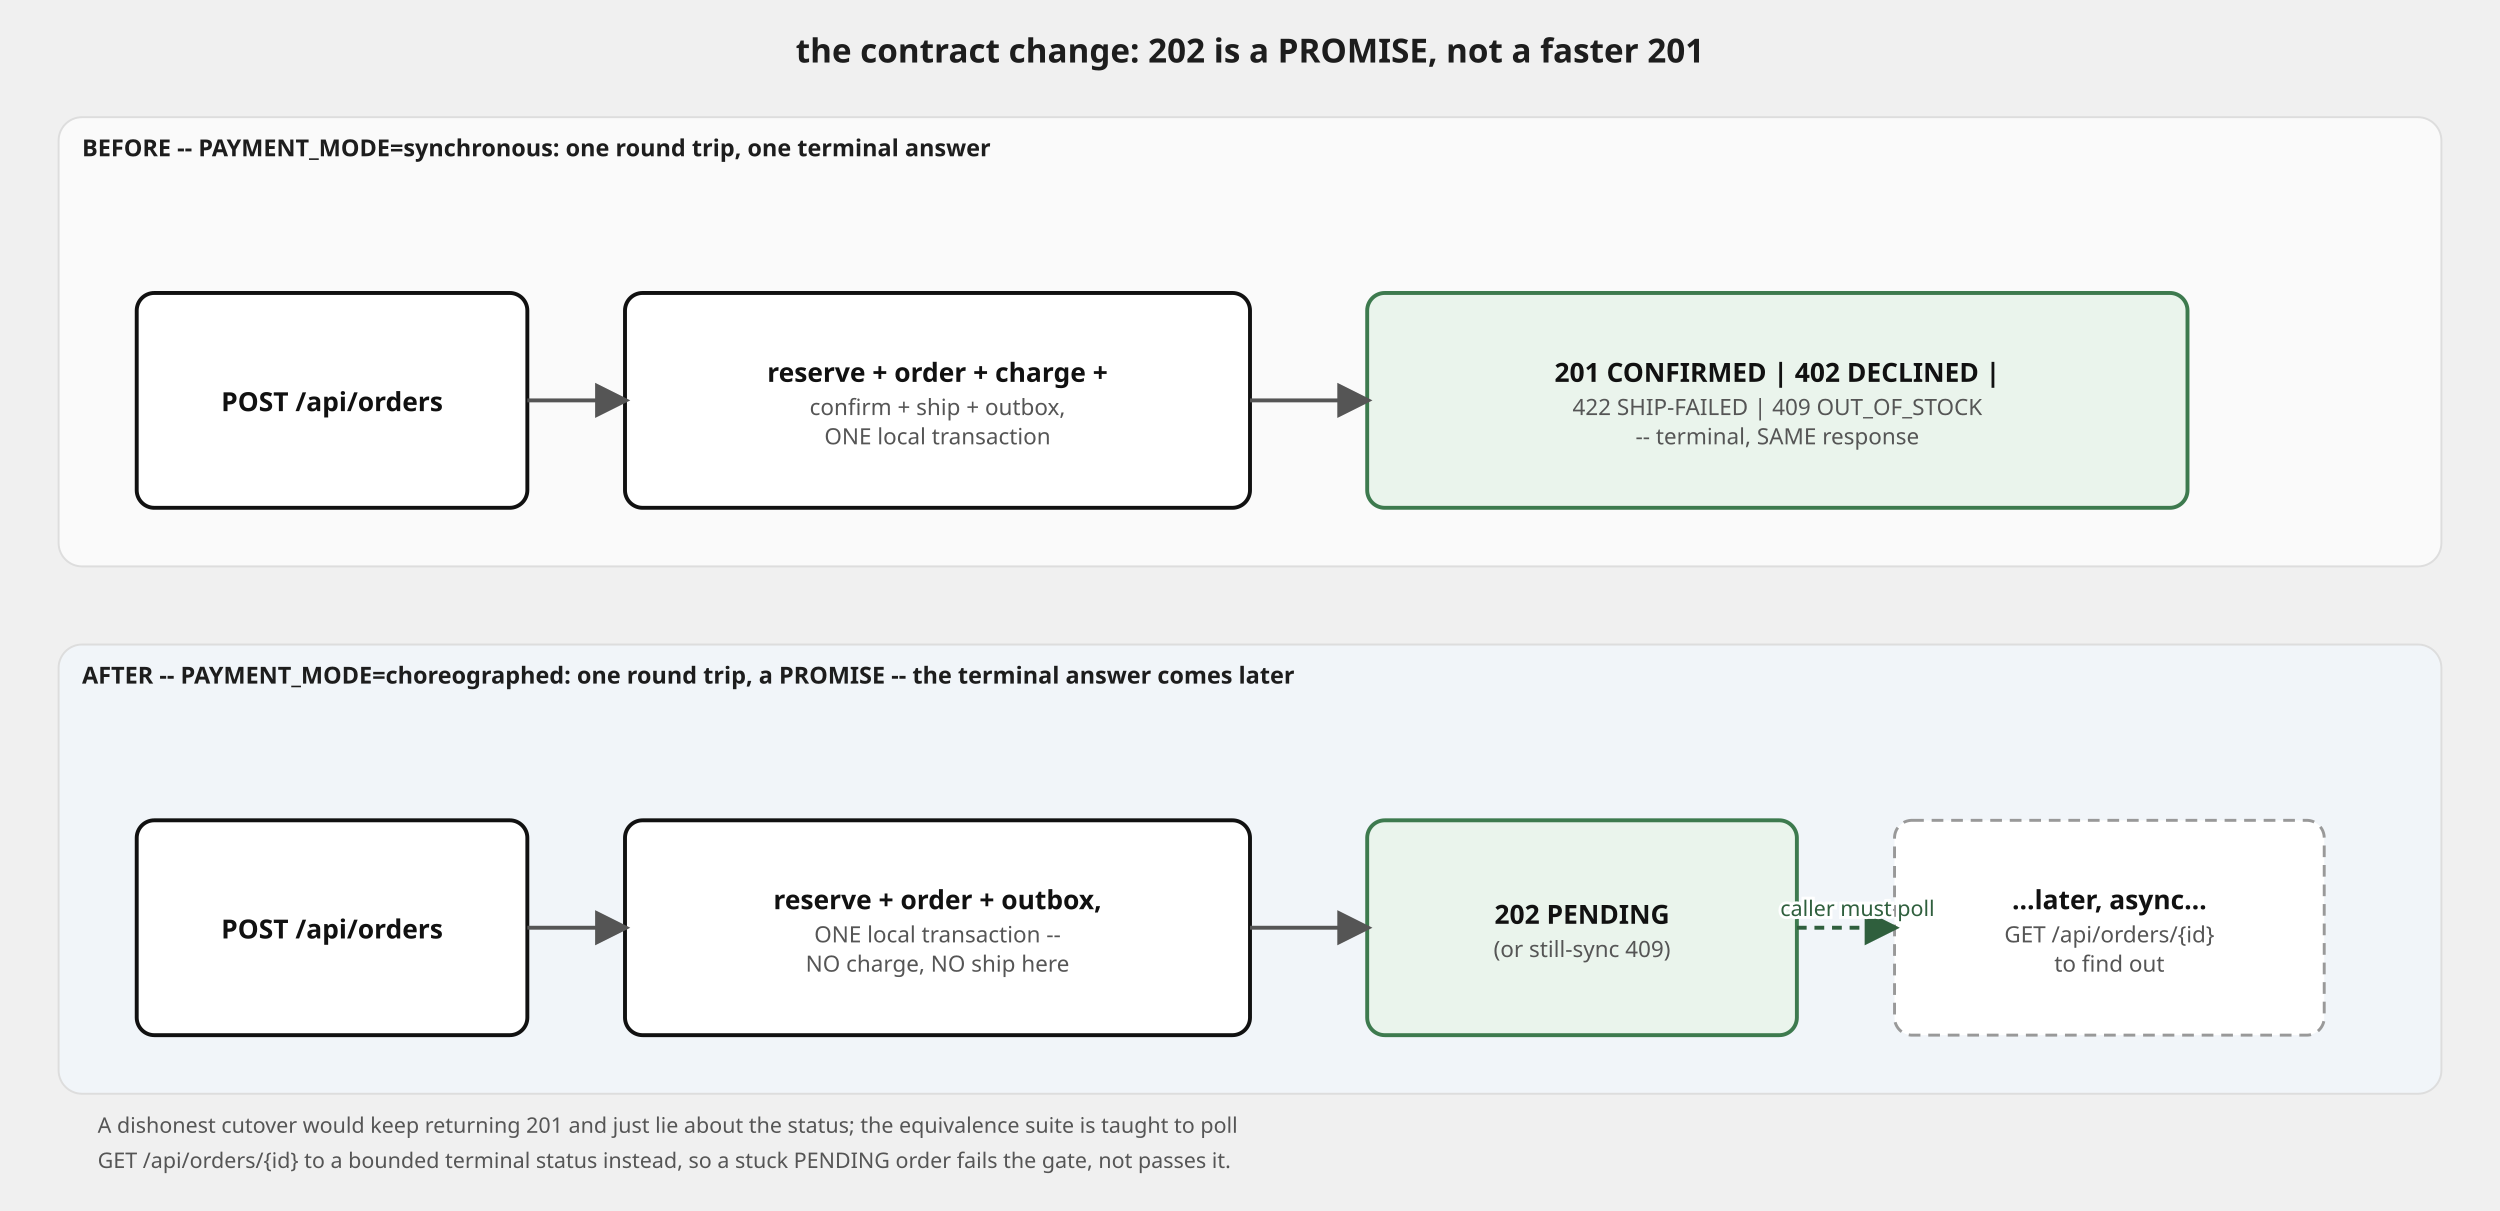
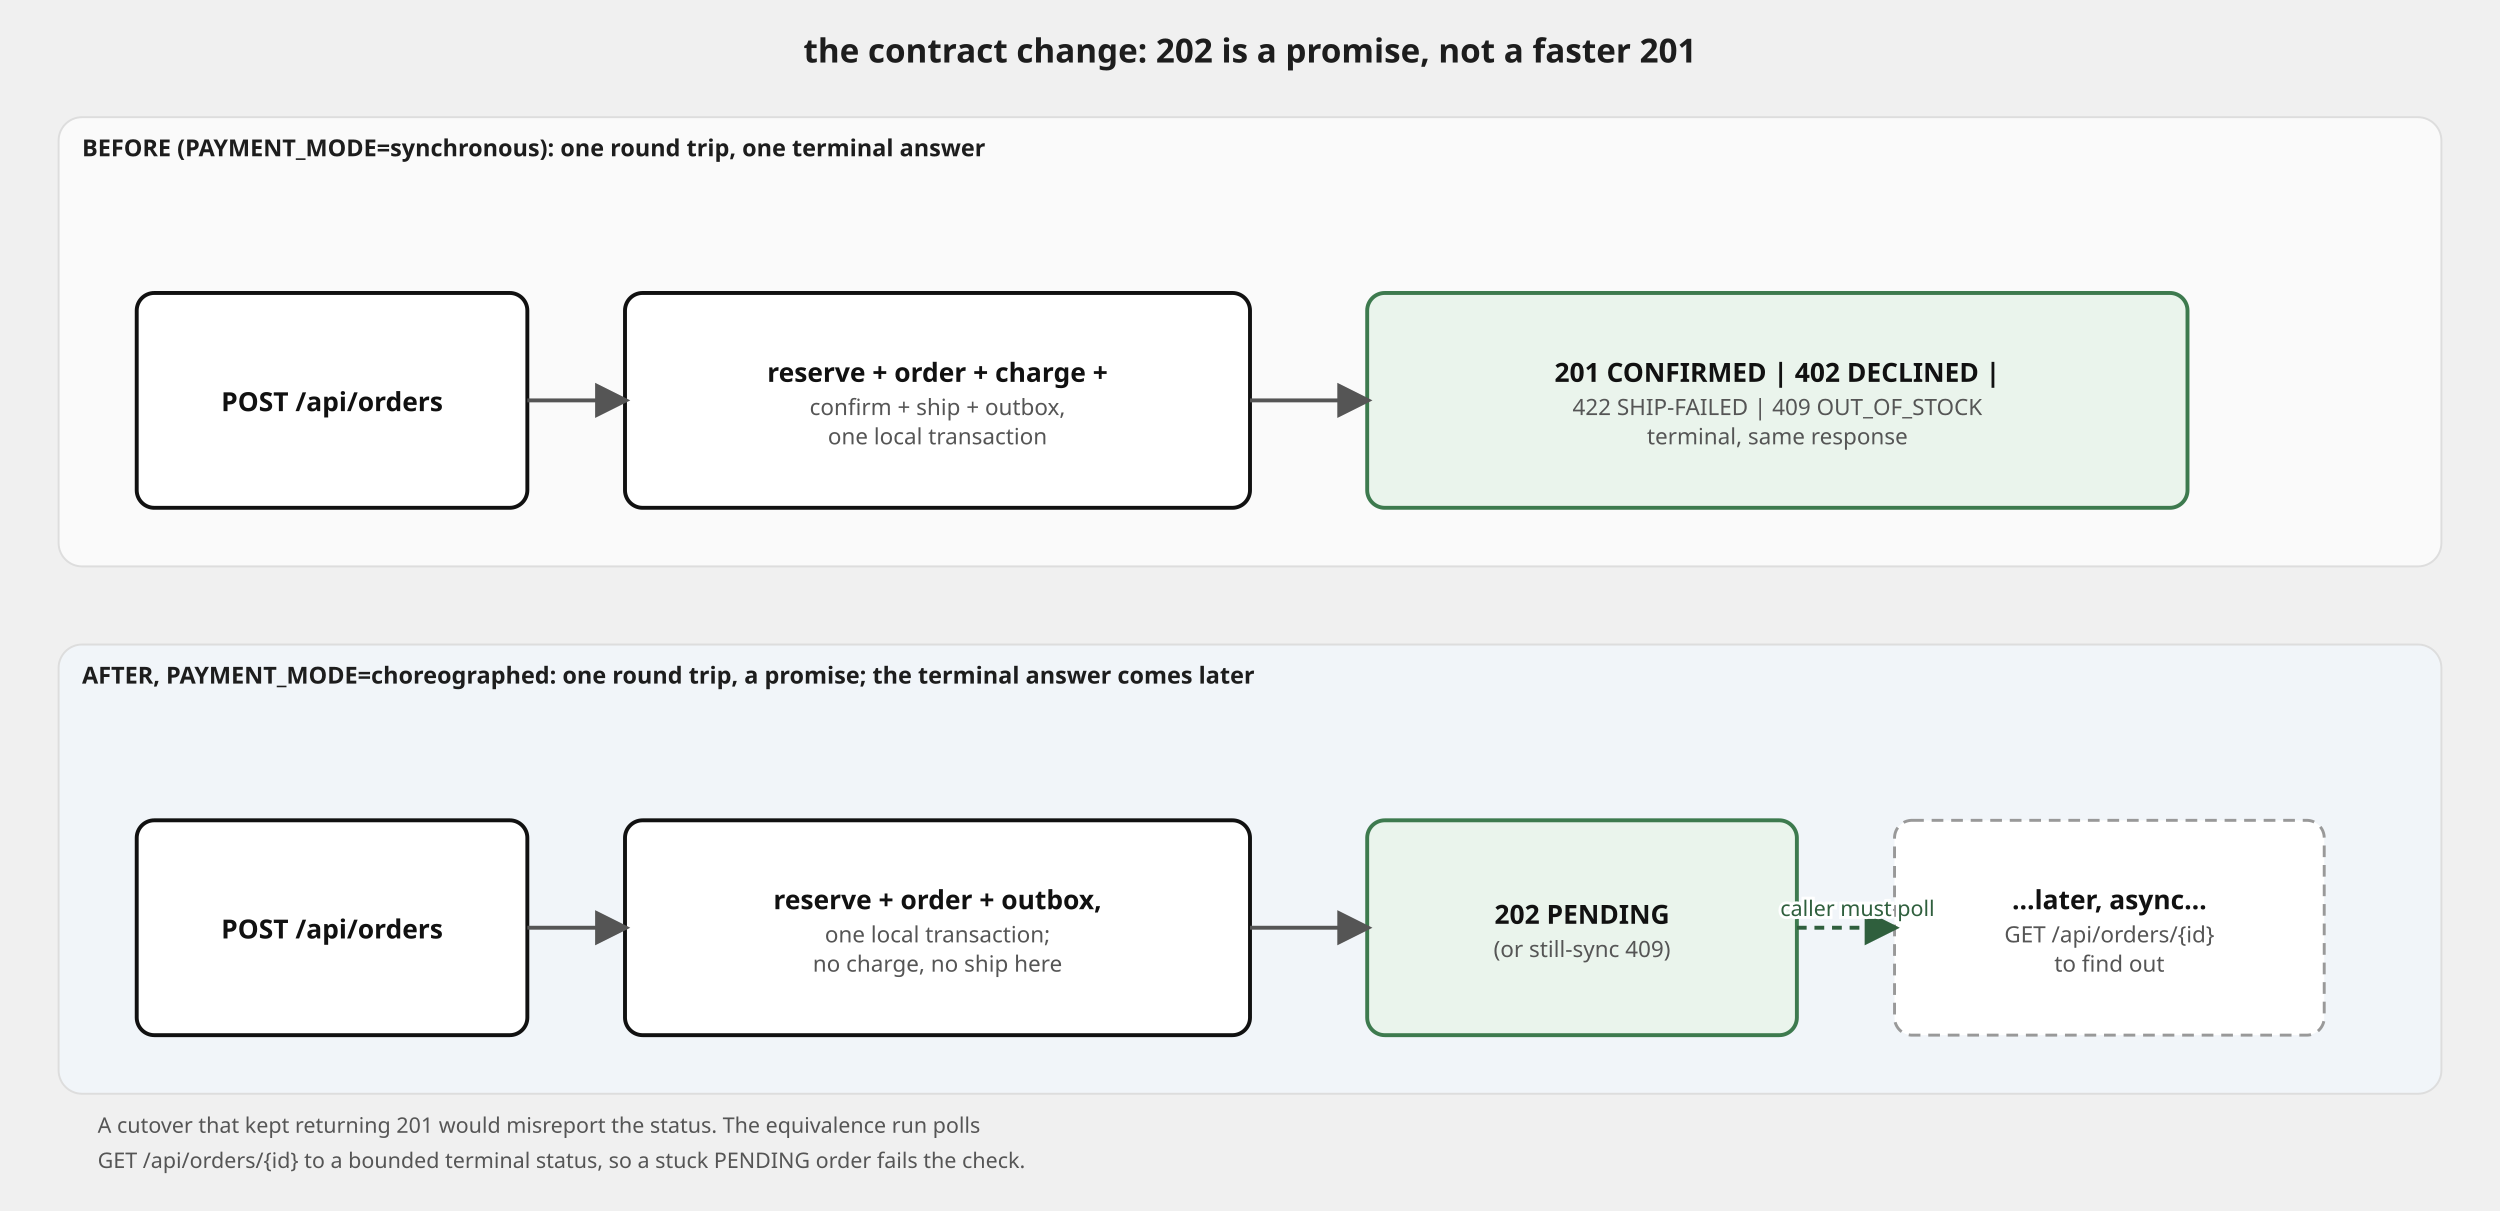
<svg xmlns="http://www.w3.org/2000/svg" viewBox="0 0 1280 620" font-family="'Red Hat Text', system-ui, sans-serif" role="img">
  <defs>
    <marker id="a" viewBox="0 0 10 10" refX="8.5" refY="5" markerWidth="9" markerHeight="9" orient="auto-start-reverse">
      <path d="M0,0 L10,5 L0,10 z" fill="#555" />
    </marker>
    <marker id="am" viewBox="0 0 10 10" refX="8.5" refY="5" markerWidth="9" markerHeight="9" orient="auto-start-reverse">
      <path d="M0,0 L10,5 L0,10 z" fill="#2f5f3d" />
    </marker>
  </defs>
  <rect x="30" y="60" width="1220" height="230" rx="12" fill="#fafafa" stroke="#ddd" />
-   <text x="42" y="80" font-size="12" font-weight="700" fill="#1d1d1d">BEFORE -- PAYMENT_MODE=synchronous: one round trip, one terminal answer</text>
+   <text x="42" y="80" font-size="12" font-weight="700" fill="#1d1d1d">BEFORE (PAYMENT_MODE=synchronous): one round trip, one terminal answer</text>
  <rect x="30" y="330" width="1220" height="230" rx="12" fill="#f1f5f9" stroke="#ddd" />
-   <text x="42" y="350" font-size="12" font-weight="700" fill="#1d1d1d">AFTER -- PAYMENT_MODE=choreographed: one round trip, a PROMISE -- the terminal answer comes later</text>
+   <text x="42" y="350" font-size="12" font-weight="700" fill="#1d1d1d">AFTER, PAYMENT_MODE=choreographed: one round trip, a promise; the terminal answer comes later</text>
  <rect x="70" y="150" width="200" height="110" rx="9" fill="#ffffff" stroke="#111111" stroke-width="2" />
  <text x="170.0" y="210.5" font-size="13.5" font-weight="700" fill="#111111" text-anchor="middle">POST /api/orders</text>
  <rect x="320" y="150" width="320" height="110" rx="9" fill="#ffffff" stroke="#111111" stroke-width="2" />
  <text x="480.0" y="195.5" font-size="13.5" font-weight="700" fill="#111111" text-anchor="middle">reserve + order + charge +</text>
  <text x="480.0" y="212.5" font-size="11.5" fill="#555555" text-anchor="middle">confirm + ship + outbox,</text>
-   <text x="480.0" y="227.5" font-size="11.5" fill="#555555" text-anchor="middle">ONE local transaction</text>
+   <text x="480.0" y="227.5" font-size="11.5" fill="#555555" text-anchor="middle">one local transaction</text>
  <rect x="700" y="150" width="420" height="110" rx="9" fill="#eaf4ec" stroke="#3d7a4e" stroke-width="2" />
  <text x="910.0" y="195.5" font-size="13.5" font-weight="700" fill="#111111" text-anchor="middle">201 CONFIRMED | 402 DECLINED |</text>
  <text x="910.0" y="212.5" font-size="11.5" fill="#555555" text-anchor="middle">422 SHIP-FAILED | 409 OUT_OF_STOCK</text>
-   <text x="910.0" y="227.5" font-size="11.5" fill="#555555" text-anchor="middle">-- terminal, SAME response</text>
+   <text x="910.0" y="227.5" font-size="11.5" fill="#555555" text-anchor="middle">terminal, same response</text>
  <rect x="70" y="420" width="200" height="110" rx="9" fill="#ffffff" stroke="#111111" stroke-width="2" />
  <text x="170.0" y="480.5" font-size="13.5" font-weight="700" fill="#111111" text-anchor="middle">POST /api/orders</text>
  <rect x="320" y="420" width="320" height="110" rx="9" fill="#ffffff" stroke="#111111" stroke-width="2" />
  <text x="480.0" y="465.5" font-size="13.5" font-weight="700" fill="#111111" text-anchor="middle">reserve + order + outbox,</text>
-   <text x="480.0" y="482.5" font-size="11.5" fill="#555555" text-anchor="middle">ONE local transaction --</text>
-   <text x="480.0" y="497.5" font-size="11.5" fill="#555555" text-anchor="middle">NO charge, NO ship here</text>
+   <text x="480.0" y="482.5" font-size="11.5" fill="#555555" text-anchor="middle">one local transaction;</text>
+   <text x="480.0" y="497.5" font-size="11.5" fill="#555555" text-anchor="middle">no charge, no ship here</text>
  <rect x="700" y="420" width="220" height="110" rx="9" fill="#eaf4ec" stroke="#3d7a4e" stroke-width="2" />
  <text x="810.0" y="473.0" font-size="13.5" font-weight="700" fill="#111111" text-anchor="middle">202 PENDING</text>
  <text x="810.0" y="490.0" font-size="11.5" fill="#555555" text-anchor="middle">(or still-sync 409)</text>
  <rect x="970" y="420" width="220" height="110" rx="9" fill="#ffffff" stroke="#999999" stroke-width="1.5" stroke-dasharray="6 4" />
  <text x="1080.0" y="465.5" font-size="13.5" font-weight="700" fill="#111111" text-anchor="middle">...later, async...</text>
  <text x="1080.0" y="482.5" font-size="11.5" fill="#555555" text-anchor="middle">GET /api/orders/{id}</text>
  <text x="1080.0" y="497.5" font-size="11.5" fill="#555555" text-anchor="middle">to find out</text>
  <path d="M270.0,205.0 L320.0,205.0" fill="none" stroke="#555" stroke-width="2" marker-end="url(#a)" />
  <path d="M640.0,205.0 L700.0,205.0" fill="none" stroke="#555" stroke-width="2" marker-end="url(#a)" />
  <path d="M270.0,475.0 L320.0,475.0" fill="none" stroke="#555" stroke-width="2" marker-end="url(#a)" />
  <path d="M640.0,475.0 L700.0,475.0" fill="none" stroke="#555" stroke-width="2" marker-end="url(#a)" />
  <path d="M920.0,475.0 L970.0,475.0" fill="none" stroke="#2f5f3d" stroke-width="2" stroke-dasharray="5 4" marker-end="url(#am)" />
  <text x="951.0" y="469.0" font-size="11" fill="#ffffff" stroke="#ffffff" stroke-width="3" paint-order="stroke" text-anchor="middle">caller must poll</text>
  <text x="951.0" y="469.0" font-size="11" fill="#2f5f3d" text-anchor="middle">caller must poll</text>
-   <text x="640.0" y="32" font-size="17" fill="#1d1d1d" text-anchor="middle" font-weight="700">the contract change: 202 is a PROMISE, not a faster 201</text>
-   <text x="50" y="580" font-size="11" fill="#555555" text-anchor="start">A dishonest cutover would keep returning 201 and just lie about the status; the equivalence suite is taught to poll</text>
-   <text x="50" y="598" font-size="11" fill="#555555" text-anchor="start">GET /api/orders/{id} to a bounded terminal status instead, so a stuck PENDING order fails the gate, not passes it.</text>
+   <text x="640.0" y="32" font-size="17" fill="#1d1d1d" text-anchor="middle" font-weight="700">the contract change: 202 is a promise, not a faster 201</text>
+   <text x="50" y="580" font-size="11" fill="#555555" text-anchor="start">A cutover that kept returning 201 would misreport the status. The equivalence run polls</text>
+   <text x="50" y="598" font-size="11" fill="#555555" text-anchor="start">GET /api/orders/{id} to a bounded terminal status, so a stuck PENDING order fails the check.</text>
</svg>
